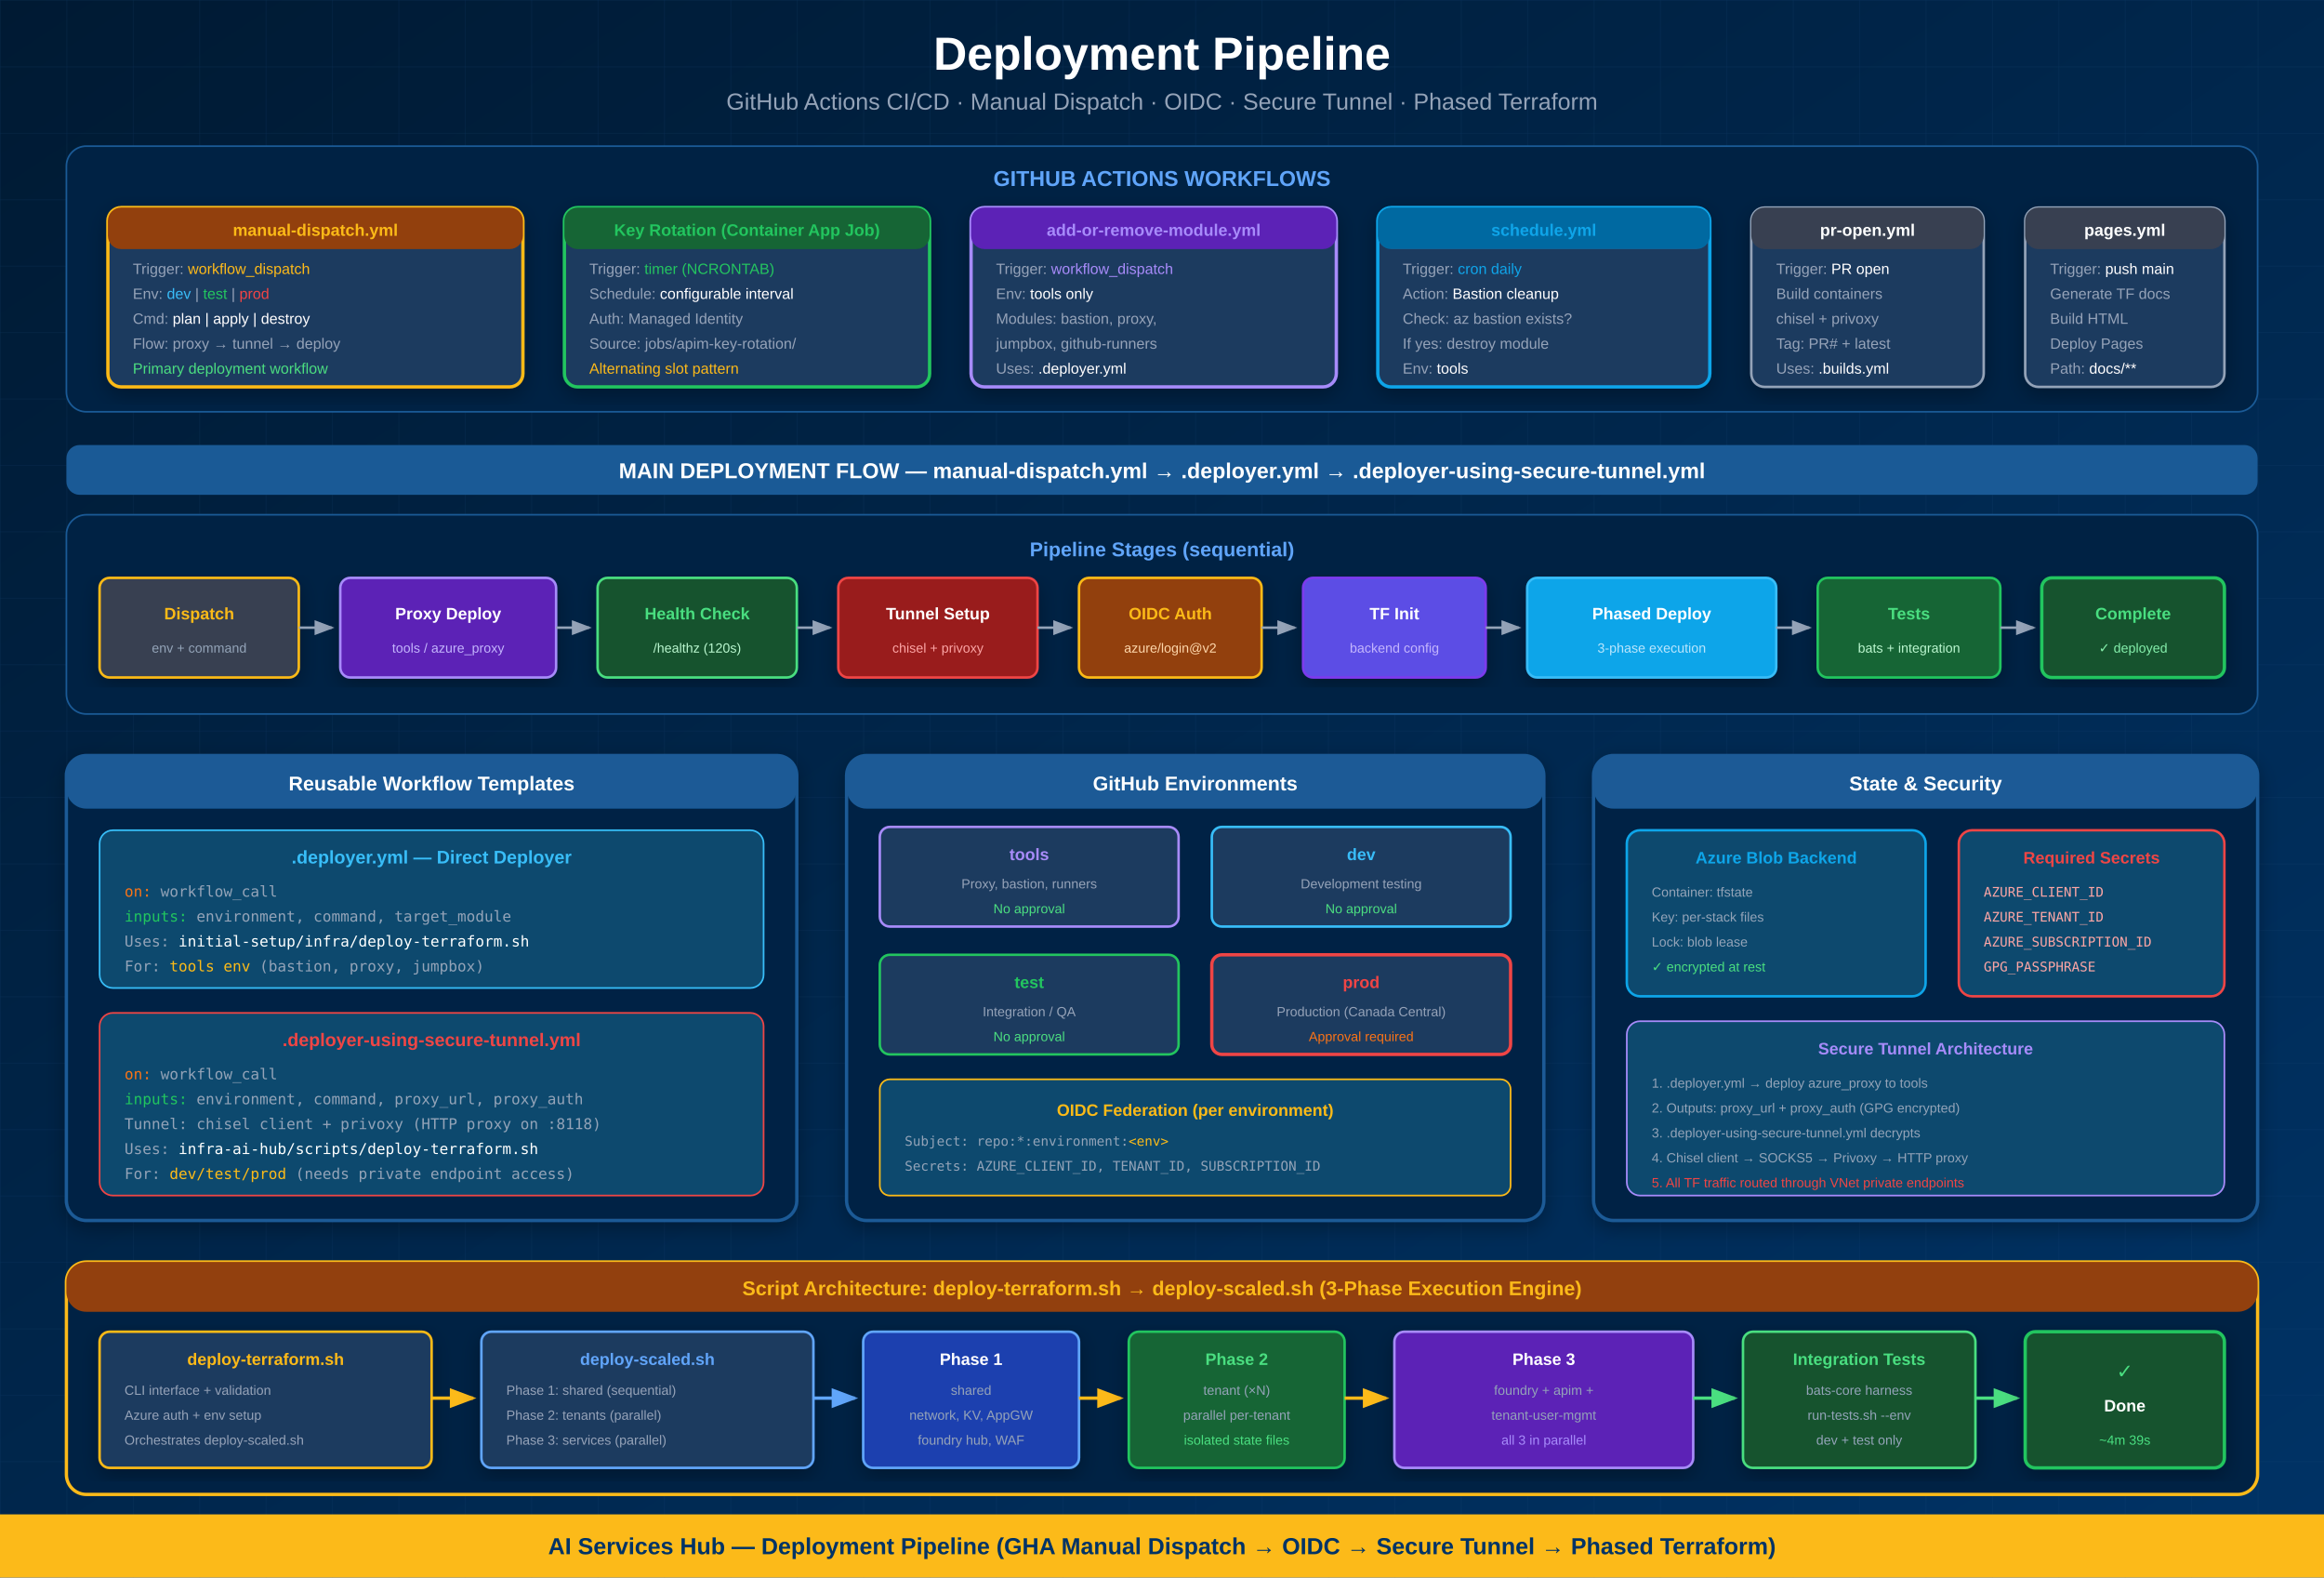
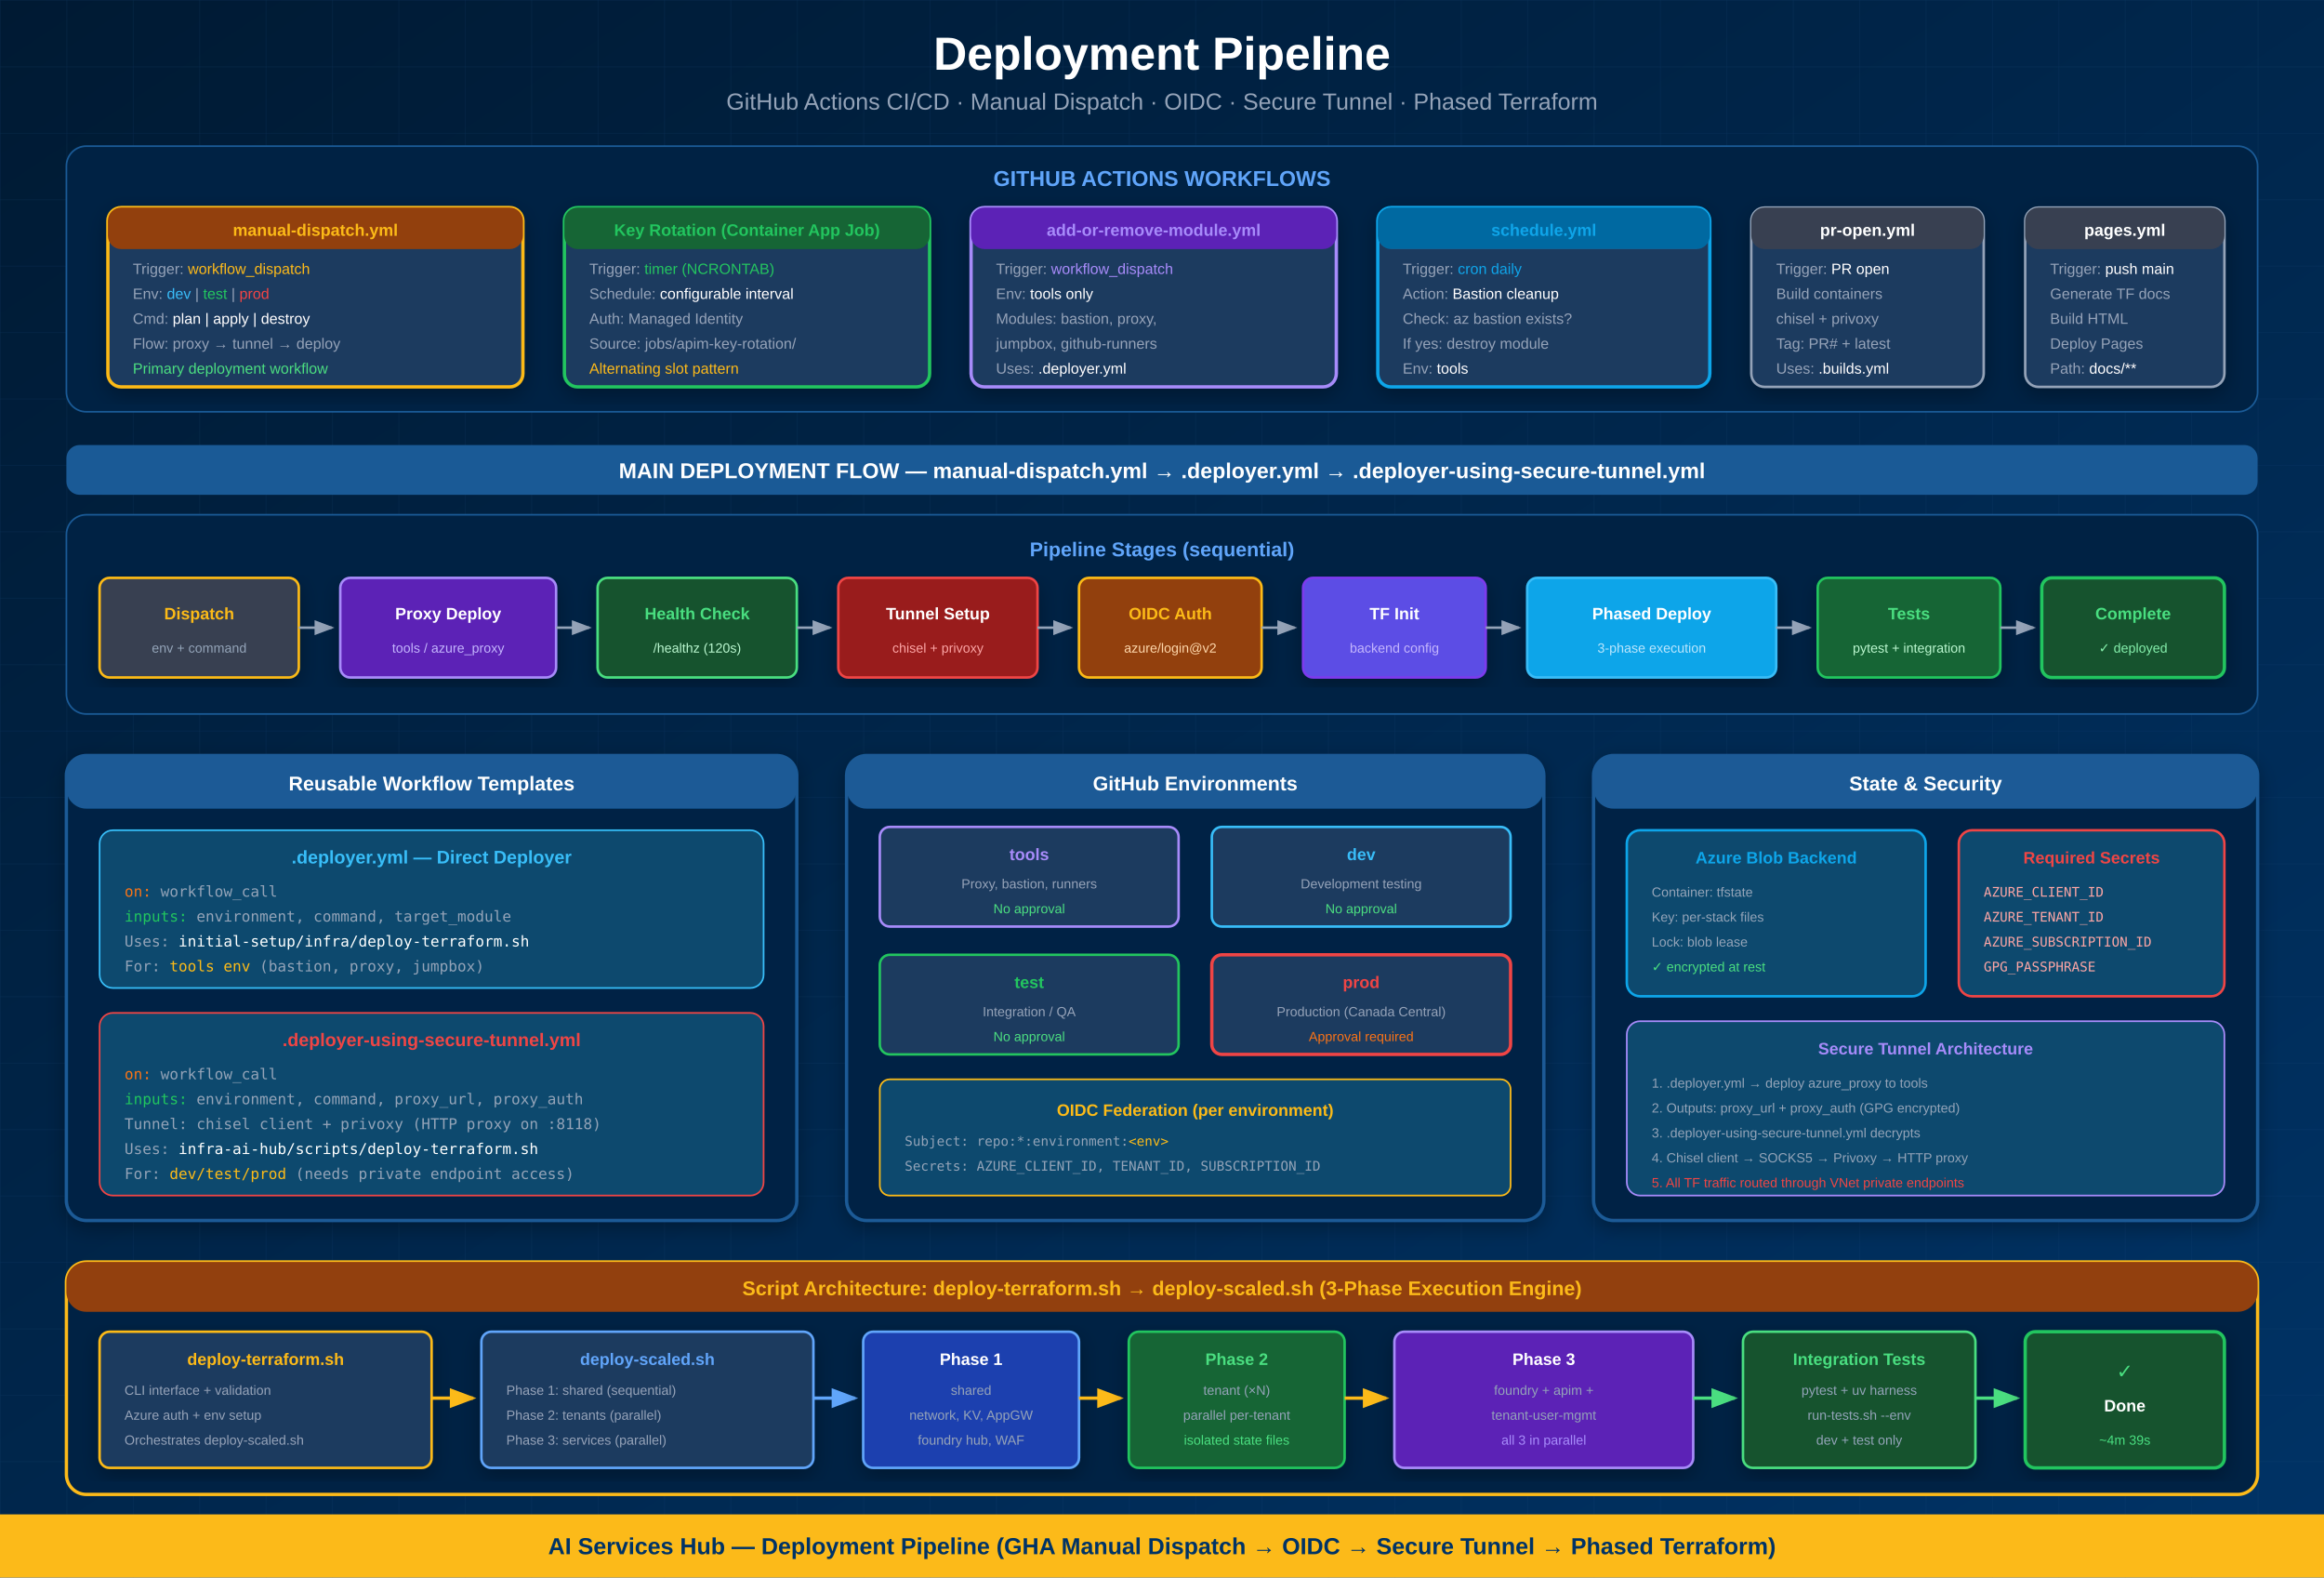
<svg xmlns="http://www.w3.org/2000/svg" viewBox="0 0 1400 950">
  <defs>
    <linearGradient id="bgGrad" x1="0%" y1="0%" x2="100%" y2="100%">
      <stop offset="0%" style="stop-color:#001a33" />
      <stop offset="100%" style="stop-color:#003366" />
    </linearGradient>
    <filter id="shadow">
      <feDropShadow dx="0" dy="4" stdDeviation="6" flood-opacity="0.3" />
    </filter>
    <marker id="arrowGold" markerWidth="8" markerHeight="8" refX="7" refY="3" orient="auto">
      <path d="M0,0 L0,6 L8,3 z" fill="#fcba19" />
    </marker>
    <marker id="arrowGreen" markerWidth="8" markerHeight="8" refX="7" refY="3" orient="auto">
      <path d="M0,0 L0,6 L8,3 z" fill="#4ade80" />
    </marker>
    <marker id="arrowBlue" markerWidth="8" markerHeight="8" refX="7" refY="3" orient="auto">
      <path d="M0,0 L0,6 L8,3 z" fill="#60a5fa" />
    </marker>
    <marker id="arrowWhite" markerWidth="8" markerHeight="8" refX="7" refY="3" orient="auto">
      <path d="M0,0 L0,6 L8,3 z" fill="#94a3b8" />
    </marker>
  </defs>
  <rect width="1400" height="950" fill="url(#bgGrad)" />
  <pattern id="grid" width="40" height="40" patternUnits="userSpaceOnUse">
    <path d="M 40 0 L 0 0 0 40" fill="none" stroke="#1a4d80" stroke-width="0.5" opacity="0.3" />
  </pattern>
  <rect width="1400" height="950" fill="url(#grid)" />
  <text x="700" y="42" text-anchor="middle" font-family="Arial, sans-serif" font-size="28" font-weight="bold" fill="white">Deployment Pipeline</text>
  <text x="700" y="66" text-anchor="middle" font-family="Arial, sans-serif" font-size="14" fill="#94a3b8">GitHub Actions CI/CD · Manual Dispatch · OIDC · Secure Tunnel · Phased Terraform</text>
  <rect x="40" y="88" width="1320" height="160" rx="12" fill="#002244" stroke="#1a5a96" stroke-width="1" />
  <text x="700" y="112" text-anchor="middle" font-family="Arial, sans-serif" font-size="13" fill="#60a5fa" font-weight="bold">GITHUB ACTIONS WORKFLOWS</text>
  <g filter="url(#shadow)">
    <rect x="65" y="125" width="250" height="108" rx="8" fill="#1e3a5f" stroke="#fcba19" stroke-width="2" />
    <rect x="65" y="125" width="250" height="25" rx="8" fill="#92400e" />
    <text x="190" y="142" text-anchor="middle" font-family="Arial, sans-serif" font-size="10" fill="#fcba19" font-weight="bold">manual-dispatch.yml</text>
    <g font-family="Arial, sans-serif" font-size="9" fill="#94a3b8">
      <text x="80" y="165">Trigger: <tspan fill="#fcba19">workflow_dispatch</tspan>
      </text>
      <text x="80" y="180">Env: <tspan fill="#38bdf8">dev</tspan> | <tspan fill="#22c55e">test</tspan> | <tspan fill="#ef4444">prod</tspan>
      </text>
      <text x="80" y="195">Cmd: <tspan fill="white">plan | apply | destroy</tspan>
      </text>
      <text x="80" y="210">Flow: proxy → tunnel → deploy</text>
      <text x="80" y="225" fill="#4ade80">Primary deployment workflow</text>
    </g>
  </g>
  <g filter="url(#shadow)">
    <rect x="340" y="125" width="220" height="108" rx="8" fill="#1e3a5f" stroke="#22c55e" stroke-width="2" />
    <rect x="340" y="125" width="220" height="25" rx="8" fill="#166534" />
    <text x="450" y="142" text-anchor="middle" font-family="Arial, sans-serif" font-size="10" fill="#22c55e" font-weight="bold">Key Rotation (Container App Job)</text>
    <g font-family="Arial, sans-serif" font-size="9" fill="#94a3b8">
      <text x="355" y="165">Trigger: <tspan fill="#22c55e">timer (NCRONTAB)</tspan>
      </text>
      <text x="355" y="180">Schedule: <tspan fill="white">configurable interval</tspan>
      </text>
      <text x="355" y="195">Auth: Managed Identity</text>
      <text x="355" y="210">Source: jobs/apim-key-rotation/</text>
      <text x="355" y="225" fill="#fcba19">Alternating slot pattern</text>
    </g>
  </g>
  <g filter="url(#shadow)">
    <rect x="585" y="125" width="220" height="108" rx="8" fill="#1e3a5f" stroke="#a78bfa" stroke-width="2" />
    <rect x="585" y="125" width="220" height="25" rx="8" fill="#5b21b6" />
    <text x="695" y="142" text-anchor="middle" font-family="Arial, sans-serif" font-size="10" fill="#a78bfa" font-weight="bold">add-or-remove-module.yml</text>
    <g font-family="Arial, sans-serif" font-size="9" fill="#94a3b8">
      <text x="600" y="165">Trigger: <tspan fill="#a78bfa">workflow_dispatch</tspan>
      </text>
      <text x="600" y="180">Env: <tspan fill="white">tools only</tspan>
      </text>
      <text x="600" y="195">Modules: bastion, proxy,</text>
      <text x="600" y="210">  jumpbox, github-runners</text>
      <text x="600" y="225">Uses: <tspan fill="white">.deployer.yml</tspan>
      </text>
    </g>
  </g>
  <g filter="url(#shadow)">
    <rect x="830" y="125" width="200" height="108" rx="8" fill="#1e3a5f" stroke="#0ea5e9" stroke-width="2" />
    <rect x="830" y="125" width="200" height="25" rx="8" fill="#0369a1" />
    <text x="930" y="142" text-anchor="middle" font-family="Arial, sans-serif" font-size="10" fill="#0ea5e9" font-weight="bold">schedule.yml</text>
    <g font-family="Arial, sans-serif" font-size="9" fill="#94a3b8">
      <text x="845" y="165">Trigger: <tspan fill="#0ea5e9">cron daily</tspan>
      </text>
      <text x="845" y="180">Action: <tspan fill="white">Bastion cleanup</tspan>
      </text>
      <text x="845" y="195">Check: az bastion exists?</text>
      <text x="845" y="210">If yes: destroy module</text>
      <text x="845" y="225">Env: <tspan fill="white">tools</tspan>
      </text>
    </g>
  </g>
  <g filter="url(#shadow)">
    <rect x="1055" y="125" width="140" height="108" rx="8" fill="#1e3a5f" stroke="#94a3b8" stroke-width="1.5" />
    <rect x="1055" y="125" width="140" height="25" rx="8" fill="#374151" />
    <text x="1125" y="142" text-anchor="middle" font-family="Arial, sans-serif" font-size="10" fill="white" font-weight="bold">pr-open.yml</text>
    <g font-family="Arial, sans-serif" font-size="9" fill="#94a3b8">
      <text x="1070" y="165">Trigger: <tspan fill="white">PR open</tspan>
      </text>
      <text x="1070" y="180">Build containers</text>
      <text x="1070" y="195">chisel + privoxy</text>
      <text x="1070" y="210">Tag: PR# + latest</text>
      <text x="1070" y="225">Uses: <tspan fill="white">.builds.yml</tspan>
      </text>
    </g>
  </g>
  <g filter="url(#shadow)">
    <rect x="1220" y="125" width="120" height="108" rx="8" fill="#1e3a5f" stroke="#94a3b8" stroke-width="1.5" />
    <rect x="1220" y="125" width="120" height="25" rx="8" fill="#374151" />
    <text x="1280" y="142" text-anchor="middle" font-family="Arial, sans-serif" font-size="10" fill="white" font-weight="bold">pages.yml</text>
    <g font-family="Arial, sans-serif" font-size="9" fill="#94a3b8">
      <text x="1235" y="165">Trigger: <tspan fill="white">push main</tspan>
      </text>
      <text x="1235" y="180">Generate TF docs</text>
      <text x="1235" y="195">Build HTML</text>
      <text x="1235" y="210">Deploy Pages</text>
      <text x="1235" y="225">Path: <tspan fill="white">docs/**</tspan>
      </text>
    </g>
  </g>
  <rect x="40" y="268" width="1320" height="30" rx="8" fill="#1a5a96" />
  <text x="700" y="288" text-anchor="middle" font-family="Arial, sans-serif" font-size="13" fill="white" font-weight="bold">MAIN DEPLOYMENT FLOW — manual-dispatch.yml → .deployer.yml → .deployer-using-secure-tunnel.yml</text>
  <rect x="40" y="310" width="1320" height="120" rx="12" fill="#002244" stroke="#1a5a96" stroke-width="1" />
  <text x="700" y="335" text-anchor="middle" font-family="Arial, sans-serif" font-size="12" fill="#60a5fa" font-weight="bold">Pipeline Stages (sequential)</text>
  <g filter="url(#shadow)">
    <rect x="60" y="348" width="120" height="60" rx="6" fill="#374151" stroke="#fcba19" stroke-width="1.5" />
    <text x="120" y="373" text-anchor="middle" font-family="Arial, sans-serif" font-size="10" fill="#fcba19" font-weight="bold">Dispatch</text>
    <text x="120" y="393" text-anchor="middle" font-family="Arial, sans-serif" font-size="8" fill="#94a3b8">env + command</text>
  </g>
  <path d="M 180 378 L 200 378" stroke="#94a3b8" stroke-width="1.5" marker-end="url(#arrowWhite)" />
  <g filter="url(#shadow)">
    <rect x="205" y="348" width="130" height="60" rx="6" fill="#5b21b6" stroke="#a78bfa" stroke-width="1.5" />
    <text x="270" y="373" text-anchor="middle" font-family="Arial, sans-serif" font-size="10" fill="white" font-weight="bold">Proxy Deploy</text>
    <text x="270" y="393" text-anchor="middle" font-family="Arial, sans-serif" font-size="8" fill="#c4b5fd">tools / azure_proxy</text>
  </g>
  <path d="M 335 378 L 355 378" stroke="#94a3b8" stroke-width="1.5" marker-end="url(#arrowWhite)" />
  <g filter="url(#shadow)">
    <rect x="360" y="348" width="120" height="60" rx="6" fill="#14532d" stroke="#4ade80" stroke-width="1.5" />
    <text x="420" y="373" text-anchor="middle" font-family="Arial, sans-serif" font-size="10" fill="#4ade80" font-weight="bold">Health Check</text>
    <text x="420" y="393" text-anchor="middle" font-family="Arial, sans-serif" font-size="8" fill="#bbf7d0">/healthz (120s)</text>
  </g>
  <path d="M 480 378 L 500 378" stroke="#94a3b8" stroke-width="1.5" marker-end="url(#arrowWhite)" />
  <g filter="url(#shadow)">
    <rect x="505" y="348" width="120" height="60" rx="6" fill="#991b1b" stroke="#ef4444" stroke-width="1.5" />
    <text x="565" y="373" text-anchor="middle" font-family="Arial, sans-serif" font-size="10" fill="white" font-weight="bold">Tunnel Setup</text>
    <text x="565" y="393" text-anchor="middle" font-family="Arial, sans-serif" font-size="8" fill="#fca5a5">chisel + privoxy</text>
  </g>
  <path d="M 625 378 L 645 378" stroke="#94a3b8" stroke-width="1.5" marker-end="url(#arrowWhite)" />
  <g filter="url(#shadow)">
    <rect x="650" y="348" width="110" height="60" rx="6" fill="#92400e" stroke="#fcba19" stroke-width="1.5" />
    <text x="705" y="373" text-anchor="middle" font-family="Arial, sans-serif" font-size="10" fill="#fcba19" font-weight="bold">OIDC Auth</text>
    <text x="705" y="393" text-anchor="middle" font-family="Arial, sans-serif" font-size="8" fill="#fed7aa">azure/login@v2</text>
  </g>
  <path d="M 760 378 L 780 378" stroke="#94a3b8" stroke-width="1.5" marker-end="url(#arrowWhite)" />
  <g filter="url(#shadow)">
    <rect x="785" y="348" width="110" height="60" rx="6" fill="#5c4ee5" stroke="#7c3aed" stroke-width="1.5" />
    <text x="840" y="373" text-anchor="middle" font-family="Arial, sans-serif" font-size="10" fill="white" font-weight="bold">TF Init</text>
    <text x="840" y="393" text-anchor="middle" font-family="Arial, sans-serif" font-size="8" fill="#c4b5fd">backend config</text>
  </g>
  <path d="M 895 378 L 915 378" stroke="#94a3b8" stroke-width="1.5" marker-end="url(#arrowWhite)" />
  <g filter="url(#shadow)">
    <rect x="920" y="348" width="150" height="60" rx="6" fill="#0ea5e9" stroke="#38bdf8" stroke-width="1.5" />
    <text x="995" y="373" text-anchor="middle" font-family="Arial, sans-serif" font-size="10" fill="white" font-weight="bold">Phased Deploy</text>
    <text x="995" y="393" text-anchor="middle" font-family="Arial, sans-serif" font-size="8" fill="#bae6fd">3-phase execution</text>
  </g>
  <path d="M 1070 378 L 1090 378" stroke="#94a3b8" stroke-width="1.5" marker-end="url(#arrowWhite)" />
  <g filter="url(#shadow)">
    <rect x="1095" y="348" width="110" height="60" rx="6" fill="#166534" stroke="#22c55e" stroke-width="1.5" />
    <text x="1150" y="373" text-anchor="middle" font-family="Arial, sans-serif" font-size="10" fill="#4ade80" font-weight="bold">Tests</text>
-     <text x="1150" y="393" text-anchor="middle" font-family="Arial, sans-serif" font-size="8" fill="#bbf7d0">bats + integration</text>
+     <text x="1150" y="393" text-anchor="middle" font-family="Arial, sans-serif" font-size="8" fill="#bbf7d0">pytest + integration</text>
  </g>
  <path d="M 1205 378 L 1225 378" stroke="#94a3b8" stroke-width="1.5" marker-end="url(#arrowWhite)" />
  <g filter="url(#shadow)">
    <rect x="1230" y="348" width="110" height="60" rx="6" fill="#14532d" stroke="#22c55e" stroke-width="2" />
    <text x="1285" y="373" text-anchor="middle" font-family="Arial, sans-serif" font-size="10" fill="#4ade80" font-weight="bold">Complete</text>
    <text x="1285" y="393" text-anchor="middle" font-family="Arial, sans-serif" font-size="8" fill="#86efac">✓ deployed</text>
  </g>
  <g filter="url(#shadow)">
    <rect x="40" y="455" width="440" height="280" rx="12" fill="#002244" stroke="#1a5a96" stroke-width="2" />
    <rect x="40" y="455" width="440" height="32" rx="12" fill="#1a5a96" />
    <text x="260" y="476" text-anchor="middle" font-family="Arial, sans-serif" font-size="12" fill="white" font-weight="bold">Reusable Workflow Templates</text>
    <rect x="60" y="500" width="400" height="95" rx="8" fill="#0c4a6e" stroke="#38bdf8" stroke-width="1" />
    <text x="260" y="520" text-anchor="middle" font-family="Arial, sans-serif" font-size="11" fill="#38bdf8" font-weight="bold">.deployer.yml — Direct Deployer</text>
    <g font-family="monospace" font-size="9" fill="#94a3b8">
      <text x="75" y="540">
        <tspan fill="#f97316">on:</tspan> workflow_call</text>
      <text x="75" y="555">
        <tspan fill="#22c55e">inputs:</tspan> environment, command, target_module</text>
      <text x="75" y="570">Uses: <tspan fill="white">initial-setup/infra/deploy-terraform.sh</tspan>
      </text>
      <text x="75" y="585">For: <tspan fill="#fcba19">tools env</tspan> (bastion, proxy, jumpbox)</text>
    </g>
    <rect x="60" y="610" width="400" height="110" rx="8" fill="#0c4a6e" stroke="#ef4444" stroke-width="1" />
    <text x="260" y="630" text-anchor="middle" font-family="Arial, sans-serif" font-size="11" fill="#ef4444" font-weight="bold">.deployer-using-secure-tunnel.yml</text>
    <g font-family="monospace" font-size="9" fill="#94a3b8">
      <text x="75" y="650">
        <tspan fill="#f97316">on:</tspan> workflow_call</text>
      <text x="75" y="665">
        <tspan fill="#22c55e">inputs:</tspan> environment, command, proxy_url, proxy_auth</text>
      <text x="75" y="680">Tunnel: chisel client + privoxy (HTTP proxy on :8118)</text>
      <text x="75" y="695">Uses: <tspan fill="white">infra-ai-hub/scripts/deploy-terraform.sh</tspan>
      </text>
      <text x="75" y="710">For: <tspan fill="#fcba19">dev/test/prod</tspan> (needs private endpoint access)</text>
    </g>
  </g>
  <g filter="url(#shadow)">
    <rect x="510" y="455" width="420" height="280" rx="12" fill="#002244" stroke="#1a5a96" stroke-width="2" />
    <rect x="510" y="455" width="420" height="32" rx="12" fill="#1a5a96" />
    <text x="720" y="476" text-anchor="middle" font-family="Arial, sans-serif" font-size="12" fill="white" font-weight="bold">GitHub Environments</text>
    <rect x="530" y="498" width="180" height="60" rx="6" fill="#1e3a5f" stroke="#a78bfa" stroke-width="1.5" />
    <text x="620" y="518" text-anchor="middle" font-family="Arial, sans-serif" font-size="10" fill="#a78bfa" font-weight="bold">tools</text>
    <text x="620" y="535" text-anchor="middle" font-family="Arial, sans-serif" font-size="8" fill="#94a3b8">Proxy, bastion, runners</text>
    <text x="620" y="550" text-anchor="middle" font-family="Arial, sans-serif" font-size="8" fill="#4ade80">No approval</text>
    <rect x="730" y="498" width="180" height="60" rx="6" fill="#1e3a5f" stroke="#38bdf8" stroke-width="1.5" />
    <text x="820" y="518" text-anchor="middle" font-family="Arial, sans-serif" font-size="10" fill="#38bdf8" font-weight="bold">dev</text>
    <text x="820" y="535" text-anchor="middle" font-family="Arial, sans-serif" font-size="8" fill="#94a3b8">Development testing</text>
    <text x="820" y="550" text-anchor="middle" font-family="Arial, sans-serif" font-size="8" fill="#4ade80">No approval</text>
    <rect x="530" y="575" width="180" height="60" rx="6" fill="#1e3a5f" stroke="#22c55e" stroke-width="1.5" />
    <text x="620" y="595" text-anchor="middle" font-family="Arial, sans-serif" font-size="10" fill="#22c55e" font-weight="bold">test</text>
    <text x="620" y="612" text-anchor="middle" font-family="Arial, sans-serif" font-size="8" fill="#94a3b8">Integration / QA</text>
    <text x="620" y="627" text-anchor="middle" font-family="Arial, sans-serif" font-size="8" fill="#4ade80">No approval</text>
    <rect x="730" y="575" width="180" height="60" rx="6" fill="#1e3a5f" stroke="#ef4444" stroke-width="2" />
    <text x="820" y="595" text-anchor="middle" font-family="Arial, sans-serif" font-size="10" fill="#ef4444" font-weight="bold">prod</text>
    <text x="820" y="612" text-anchor="middle" font-family="Arial, sans-serif" font-size="8" fill="#94a3b8">Production (Canada Central)</text>
    <text x="820" y="627" text-anchor="middle" font-family="Arial, sans-serif" font-size="8" fill="#f97316">Approval required</text>
    <rect x="530" y="650" width="380" height="70" rx="6" fill="#0c4a6e" stroke="#fcba19" stroke-width="1" />
    <text x="720" y="672" text-anchor="middle" font-family="Arial, sans-serif" font-size="10" fill="#fcba19" font-weight="bold">OIDC Federation (per environment)</text>
    <g font-family="monospace" font-size="8" fill="#94a3b8">
      <text x="545" y="690">Subject: repo:*:environment:<tspan fill="#fcba19">&lt;env&gt;</tspan>
      </text>
      <text x="545" y="705">Secrets: AZURE_CLIENT_ID, TENANT_ID, SUBSCRIPTION_ID</text>
    </g>
  </g>
  <g filter="url(#shadow)">
    <rect x="960" y="455" width="400" height="280" rx="12" fill="#002244" stroke="#1a5a96" stroke-width="2" />
    <rect x="960" y="455" width="400" height="32" rx="12" fill="#1a5a96" />
    <text x="1160" y="476" text-anchor="middle" font-family="Arial, sans-serif" font-size="12" fill="white" font-weight="bold">State &amp; Security</text>
    <rect x="980" y="500" width="180" height="100" rx="8" fill="#0c4a6e" stroke="#0ea5e9" stroke-width="1.5" />
    <text x="1070" y="520" text-anchor="middle" font-family="Arial, sans-serif" font-size="10" fill="#0ea5e9" font-weight="bold">Azure Blob Backend</text>
    <g font-family="Arial, sans-serif" font-size="8" fill="#94a3b8">
      <text x="995" y="540">Container: tfstate</text>
      <text x="995" y="555">Key: per-stack files</text>
      <text x="995" y="570">Lock: blob lease</text>
      <text x="995" y="585" fill="#4ade80">✓ encrypted at rest</text>
    </g>
    <rect x="1180" y="500" width="160" height="100" rx="8" fill="#0c4a6e" stroke="#ef4444" stroke-width="1.5" />
    <text x="1260" y="520" text-anchor="middle" font-family="Arial, sans-serif" font-size="10" fill="#ef4444" font-weight="bold">Required Secrets</text>
    <g font-family="monospace" font-size="8" fill="#fca5a5">
      <text x="1195" y="540">AZURE_CLIENT_ID</text>
      <text x="1195" y="555">AZURE_TENANT_ID</text>
      <text x="1195" y="570">AZURE_SUBSCRIPTION_ID</text>
      <text x="1195" y="585">GPG_PASSPHRASE</text>
    </g>
    <rect x="980" y="615" width="360" height="105" rx="8" fill="#0c4a6e" stroke="#a78bfa" stroke-width="1" />
    <text x="1160" y="635" text-anchor="middle" font-family="Arial, sans-serif" font-size="10" fill="#a78bfa" font-weight="bold">Secure Tunnel Architecture</text>
    <g font-family="Arial, sans-serif" font-size="8" fill="#94a3b8">
      <text x="995" y="655">1. .deployer.yml → deploy azure_proxy to tools</text>
      <text x="995" y="670">2. Outputs: proxy_url + proxy_auth (GPG encrypted)</text>
      <text x="995" y="685">3. .deployer-using-secure-tunnel.yml decrypts</text>
      <text x="995" y="700">4. Chisel client → SOCKS5 → Privoxy → HTTP proxy</text>
      <text x="995" y="715" fill="#ef4444">5. All TF traffic routed through VNet private endpoints</text>
    </g>
  </g>
  <rect x="40" y="760" width="1320" height="140" rx="12" fill="#002244" stroke="#fcba19" stroke-width="2" />
  <rect x="40" y="760" width="1320" height="30" rx="12" fill="#92400e" />
  <text x="700" y="780" text-anchor="middle" font-family="Arial, sans-serif" font-size="12" fill="#fcba19" font-weight="bold">Script Architecture: deploy-terraform.sh → deploy-scaled.sh (3-Phase Execution Engine)</text>
  <g filter="url(#shadow)">
    <rect x="60" y="802" width="200" height="82" rx="6" fill="#1e3a5f" stroke="#fcba19" stroke-width="1.5" />
    <text x="160" y="822" text-anchor="middle" font-family="Arial, sans-serif" font-size="10" fill="#fcba19" font-weight="bold">deploy-terraform.sh</text>
    <g font-family="Arial, sans-serif" font-size="8" fill="#94a3b8">
      <text x="75" y="840">CLI interface + validation</text>
      <text x="75" y="855">Azure auth + env setup</text>
      <text x="75" y="870">Orchestrates deploy-scaled.sh</text>
    </g>
  </g>
  <path d="M 260 842 L 285 842" stroke="#fcba19" stroke-width="2" marker-end="url(#arrowGold)" />
  <g filter="url(#shadow)">
    <rect x="290" y="802" width="200" height="82" rx="6" fill="#1e3a5f" stroke="#60a5fa" stroke-width="1.5" />
    <text x="390" y="822" text-anchor="middle" font-family="Arial, sans-serif" font-size="10" fill="#60a5fa" font-weight="bold">deploy-scaled.sh</text>
    <g font-family="Arial, sans-serif" font-size="8" fill="#94a3b8">
      <text x="305" y="840">Phase 1: shared (sequential)</text>
      <text x="305" y="855">Phase 2: tenants (parallel)</text>
      <text x="305" y="870">Phase 3: services (parallel)</text>
    </g>
  </g>
  <path d="M 490 842 L 515 842" stroke="#60a5fa" stroke-width="2" marker-end="url(#arrowBlue)" />
  <g filter="url(#shadow)">
    <rect x="520" y="802" width="130" height="82" rx="6" fill="#1e40af" stroke="#60a5fa" stroke-width="1.5" />
    <text x="585" y="822" text-anchor="middle" font-family="Arial, sans-serif" font-size="10" fill="white" font-weight="bold">Phase 1</text>
    <text x="585" y="840" text-anchor="middle" font-family="Arial, sans-serif" font-size="8" fill="#94a3b8">shared</text>
    <text x="585" y="855" text-anchor="middle" font-family="Arial, sans-serif" font-size="8" fill="#94a3b8">network, KV, AppGW</text>
    <text x="585" y="870" text-anchor="middle" font-family="Arial, sans-serif" font-size="8" fill="#94a3b8">foundry hub, WAF</text>
  </g>
  <path d="M 650 842 L 675 842" stroke="#fcba19" stroke-width="2" marker-end="url(#arrowGold)" />
  <g filter="url(#shadow)">
    <rect x="680" y="802" width="130" height="82" rx="6" fill="#166534" stroke="#22c55e" stroke-width="1.5" />
    <text x="745" y="822" text-anchor="middle" font-family="Arial, sans-serif" font-size="10" fill="#4ade80" font-weight="bold">Phase 2</text>
    <text x="745" y="840" text-anchor="middle" font-family="Arial, sans-serif" font-size="8" fill="#94a3b8">tenant (×N)</text>
    <text x="745" y="855" text-anchor="middle" font-family="Arial, sans-serif" font-size="8" fill="#94a3b8">parallel per-tenant</text>
    <text x="745" y="870" text-anchor="middle" font-family="Arial, sans-serif" font-size="8" fill="#4ade80">isolated state files</text>
  </g>
  <path d="M 810 842 L 835 842" stroke="#fcba19" stroke-width="2" marker-end="url(#arrowGold)" />
  <g filter="url(#shadow)">
    <rect x="840" y="802" width="180" height="82" rx="6" fill="#5b21b6" stroke="#a78bfa" stroke-width="1.5" />
    <text x="930" y="822" text-anchor="middle" font-family="Arial, sans-serif" font-size="10" fill="white" font-weight="bold">Phase 3</text>
    <text x="930" y="840" text-anchor="middle" font-family="Arial, sans-serif" font-size="8" fill="#94a3b8">foundry + apim +</text>
    <text x="930" y="855" text-anchor="middle" font-family="Arial, sans-serif" font-size="8" fill="#94a3b8">tenant-user-mgmt</text>
    <text x="930" y="870" text-anchor="middle" font-family="Arial, sans-serif" font-size="8" fill="#a78bfa">all 3 in parallel</text>
  </g>
  <path d="M 1020 842 L 1045 842" stroke="#4ade80" stroke-width="2" marker-end="url(#arrowGreen)" />
  <g filter="url(#shadow)">
    <rect x="1050" y="802" width="140" height="82" rx="6" fill="#14532d" stroke="#4ade80" stroke-width="1.5" />
    <text x="1120" y="822" text-anchor="middle" font-family="Arial, sans-serif" font-size="10" fill="#4ade80" font-weight="bold">Integration Tests</text>
-     <text x="1120" y="840" text-anchor="middle" font-family="Arial, sans-serif" font-size="8" fill="#94a3b8">bats-core harness</text>
+     <text x="1120" y="840" text-anchor="middle" font-family="Arial, sans-serif" font-size="8" fill="#94a3b8">pytest + uv harness</text>
    <text x="1120" y="855" text-anchor="middle" font-family="Arial, sans-serif" font-size="8" fill="#94a3b8">run-tests.sh --env</text>
    <text x="1120" y="870" text-anchor="middle" font-family="Arial, sans-serif" font-size="8" fill="#94a3b8">dev + test only</text>
  </g>
  <path d="M 1190 842 L 1215 842" stroke="#4ade80" stroke-width="2" marker-end="url(#arrowGreen)" />
  <g filter="url(#shadow)">
    <rect x="1220" y="802" width="120" height="82" rx="6" fill="#14532d" stroke="#22c55e" stroke-width="2" />
    <text x="1280" y="830" text-anchor="middle" font-family="Arial, sans-serif" font-size="12" fill="#4ade80" font-weight="bold">✓</text>
    <text x="1280" y="850" text-anchor="middle" font-family="Arial, sans-serif" font-size="10" fill="white" font-weight="bold">Done</text>
    <text x="1280" y="870" text-anchor="middle" font-family="Arial, sans-serif" font-size="8" fill="#4ade80">~4m 39s</text>
  </g>
  <rect x="0" y="912" width="1400" height="38" fill="#fcba19" />
  <text x="700" y="936" text-anchor="middle" font-family="Arial, sans-serif" font-size="14" font-weight="bold" fill="#003366">AI Services Hub — Deployment Pipeline (GHA Manual Dispatch → OIDC → Secure Tunnel → Phased Terraform)</text>
</svg>
